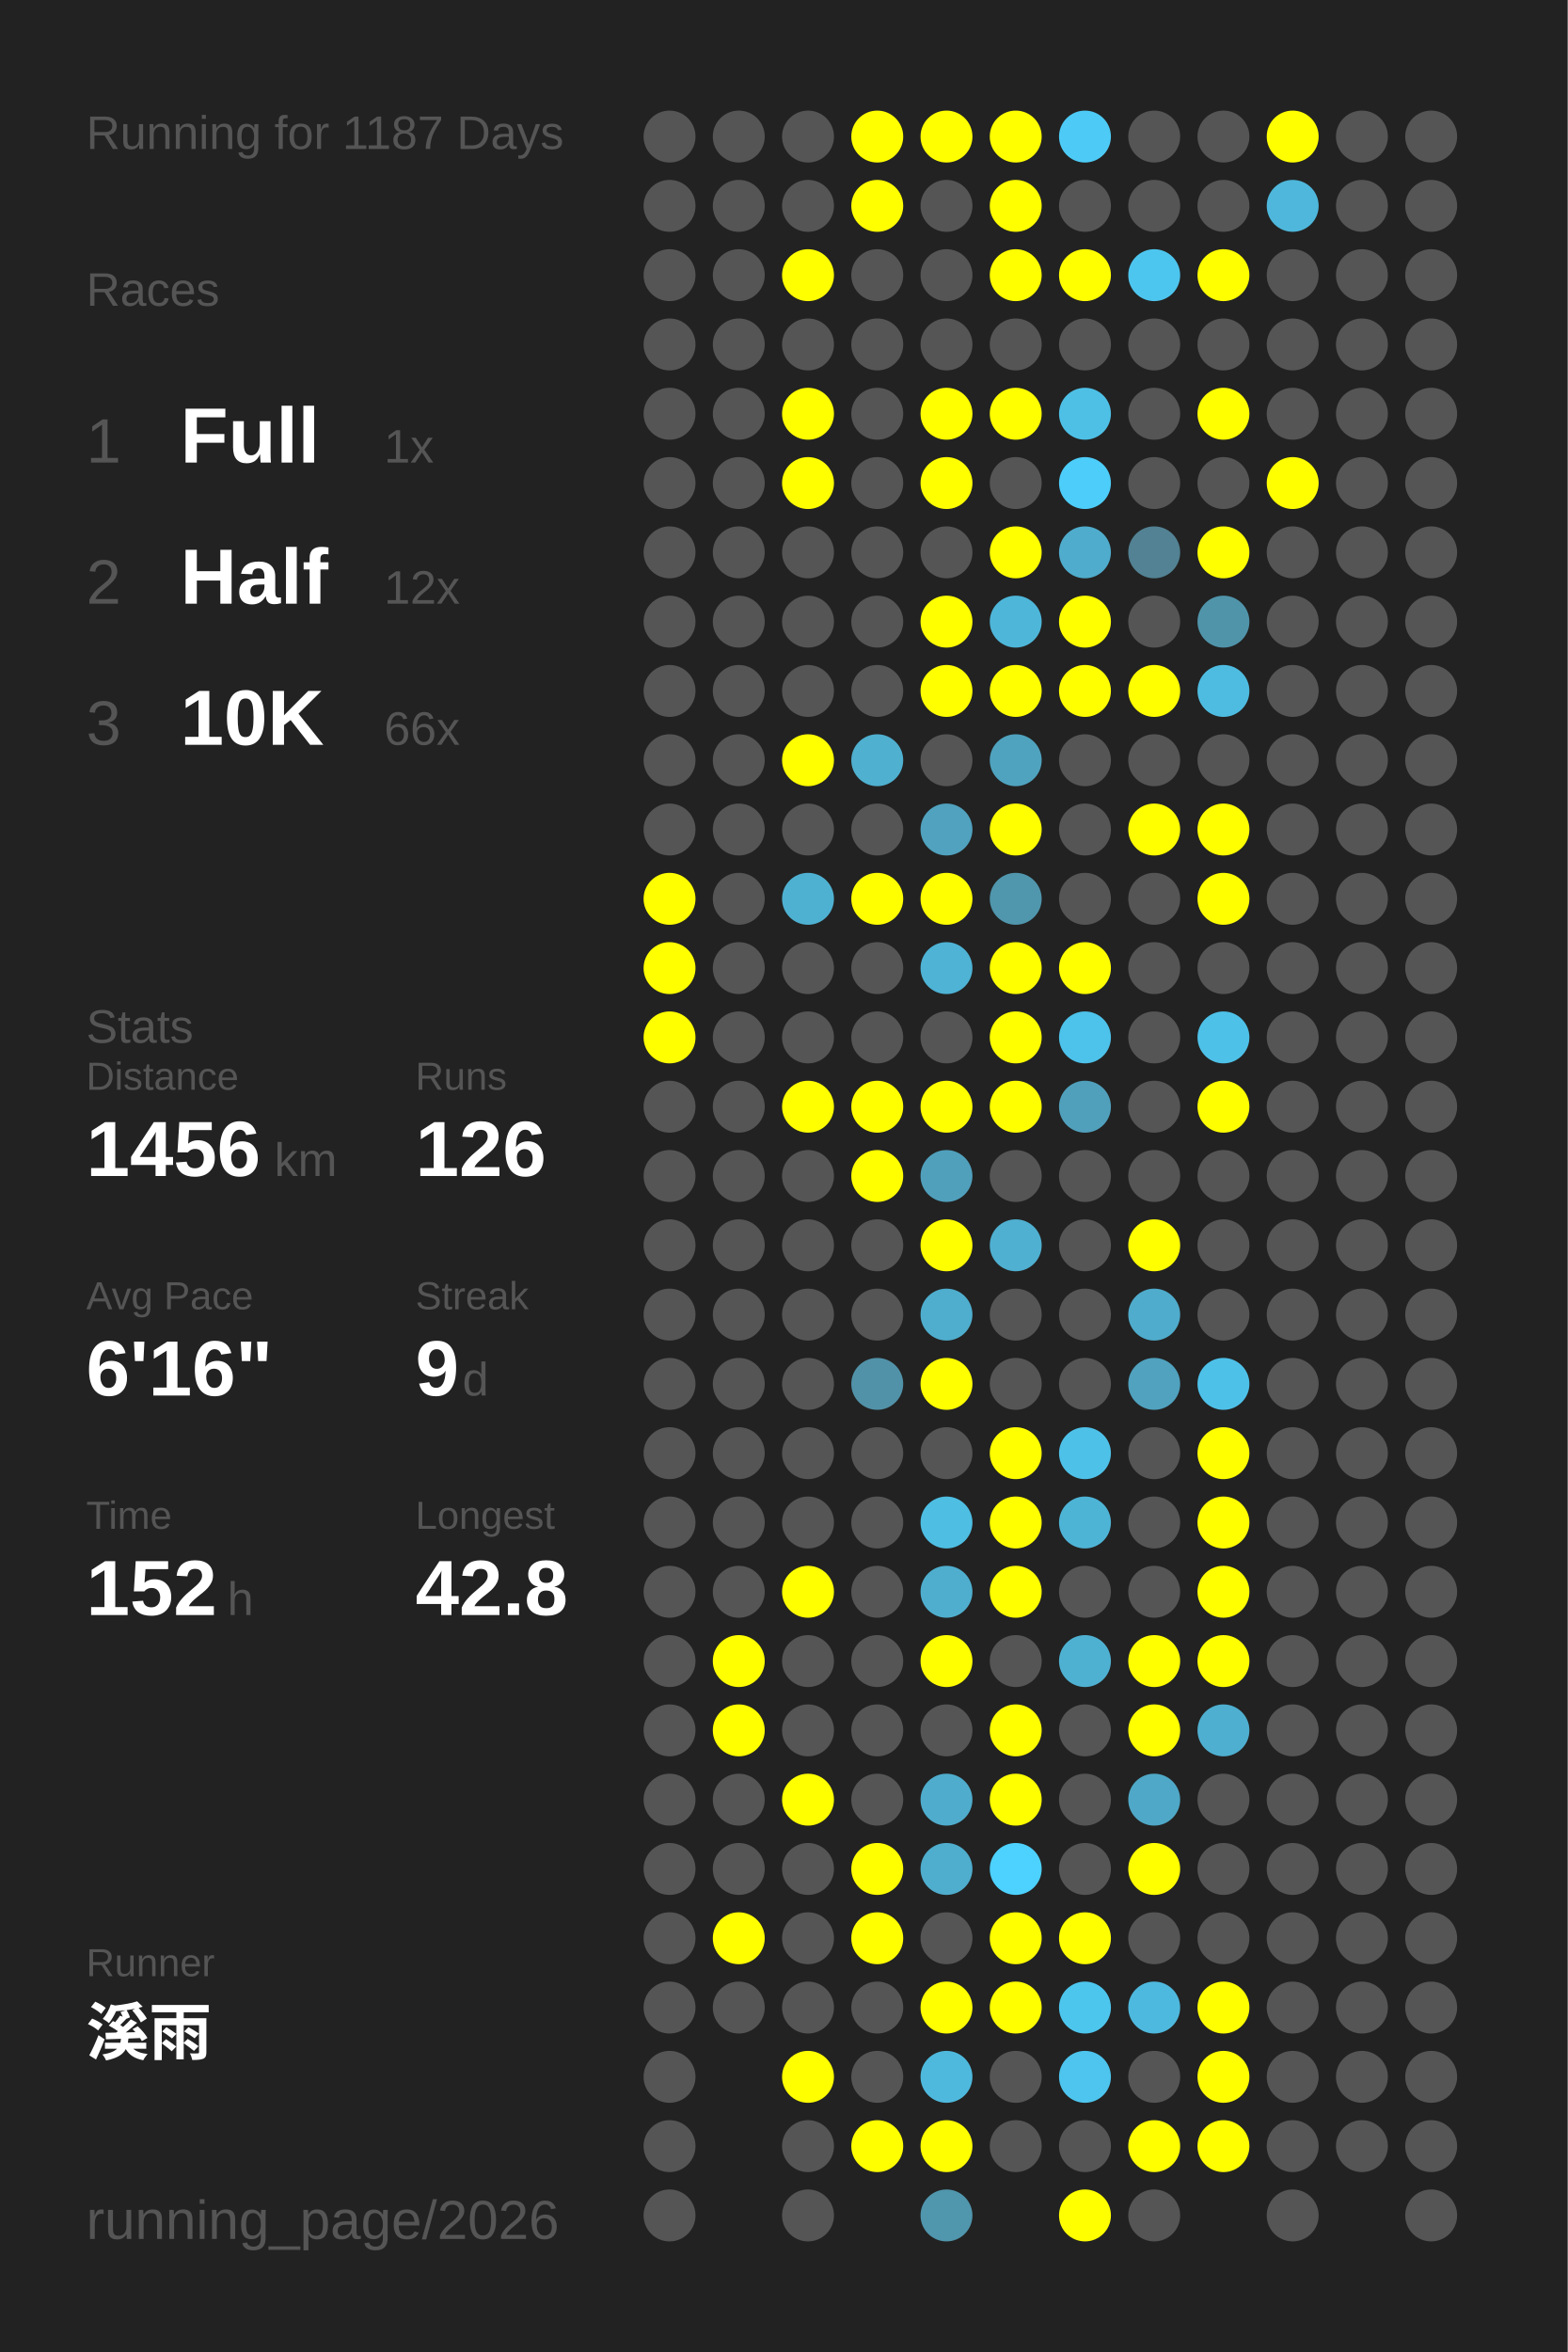
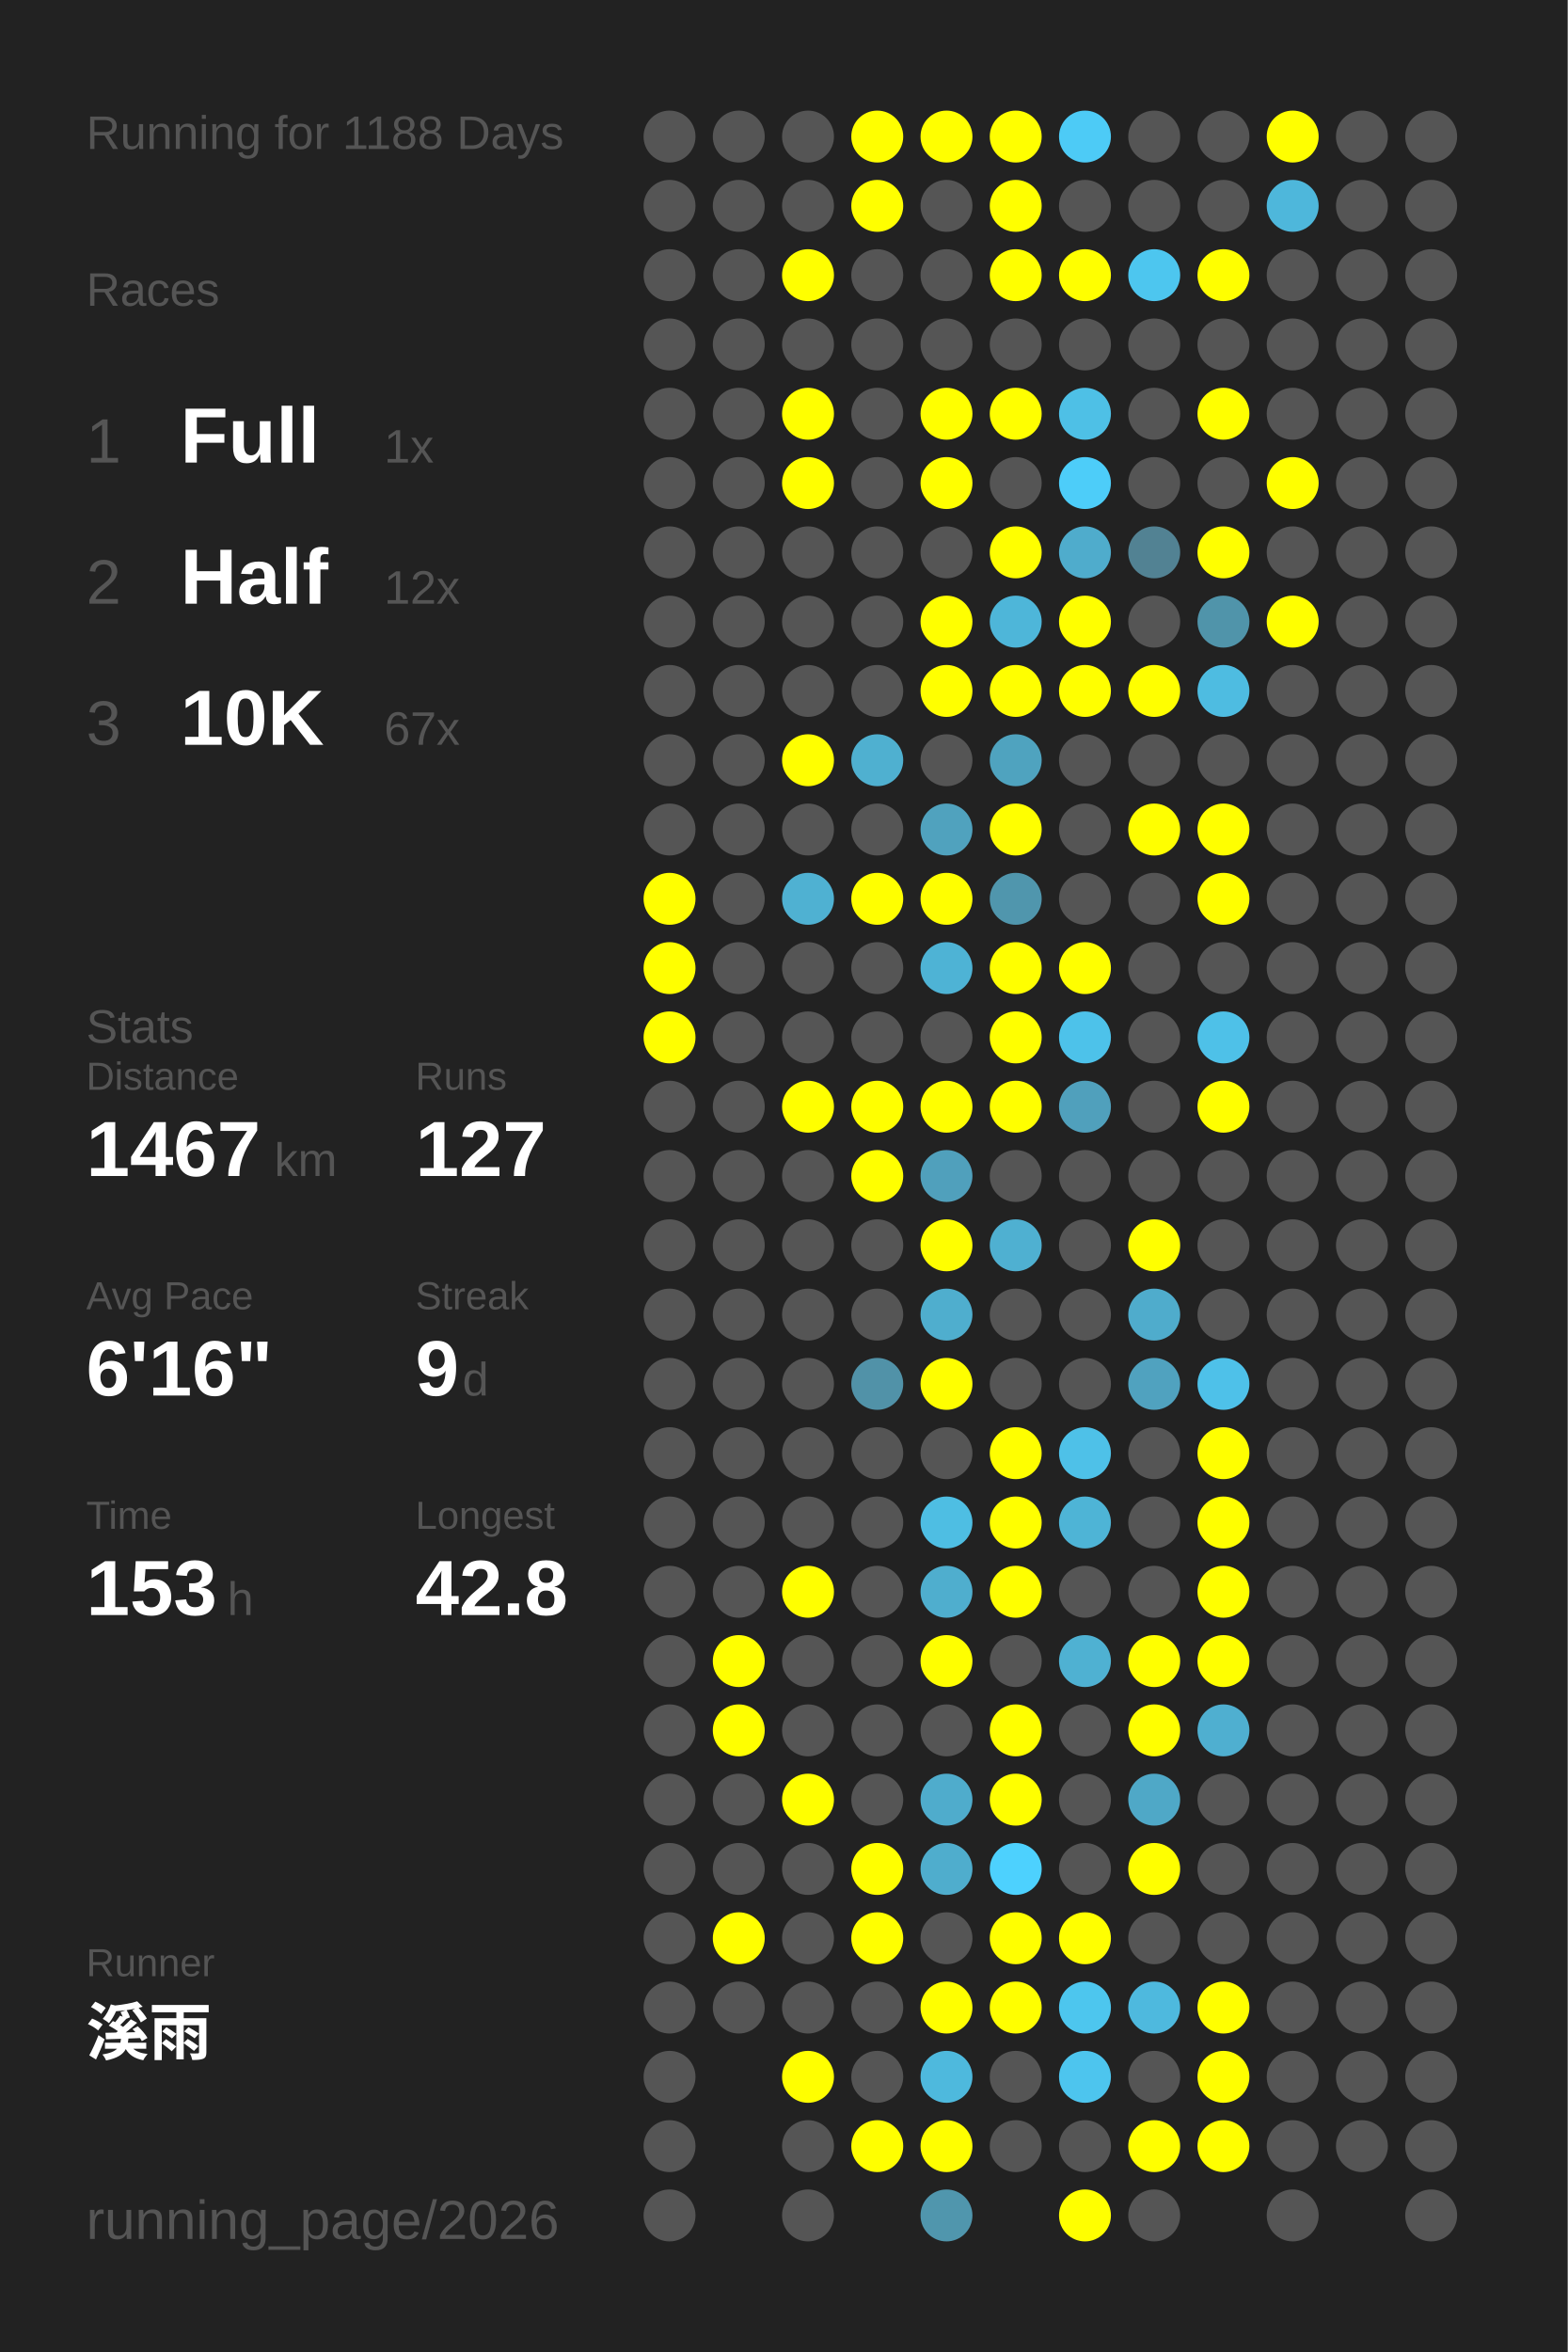
<svg xmlns="http://www.w3.org/2000/svg" baseProfile="full" height="300mm" version="1.1" viewBox="0,0,200,300" width="200mm">
  <defs />
  <rect fill="#222222" height="300" width="200" x="0" y="0" />
-   <text fill="#555555" style="font-size:6px; font-family:Arial;" x="11" y="19">Running for 1187 Days</text>
+   <text fill="#555555" style="font-size:6px; font-family:Arial;" x="11" y="19">Running for 1188 Days</text>
  <text fill="#555555" style="font-size:6px; font-family:Arial;" x="11" y="39">Races</text>
  <text fill="#555555" style="font-size:8px; font-family:Arial;" x="11" y="59">1</text>
  <text fill="#FFFFFF" style="font-size:10px; font-family:Arial; font-weight:bold;" x="23" y="59">Full</text>
  <text fill="#555555" style="font-size:6px; font-family:Arial;" x="49" y="59">1x</text>
  <text fill="#555555" style="font-size:8px; font-family:Arial;" x="11" y="77">2</text>
  <text fill="#FFFFFF" style="font-size:10px; font-family:Arial; font-weight:bold;" x="23" y="77">Half</text>
  <text fill="#555555" style="font-size:6px; font-family:Arial;" x="49" y="77">12x</text>
  <text fill="#555555" style="font-size:8px; font-family:Arial;" x="11" y="95">3</text>
  <text fill="#FFFFFF" style="font-size:10px; font-family:Arial; font-weight:bold;" x="23" y="95">10K</text>
-   <text fill="#555555" style="font-size:6px; font-family:Arial;" x="49" y="95">66x</text>
+   <text fill="#555555" style="font-size:6px; font-family:Arial;" x="49" y="95">67x</text>
  <text fill="#555555" style="font-size:6px; font-family:Arial;" x="11" y="133">Stats</text>
  <text fill="#555555" style="font-size:5px; font-family:Arial;" x="11" y="139">Distance</text>
-   <text fill="#FFFFFF" style="font-size:10px; font-family:Arial; font-weight:bold;" x="11" y="150">1456</text>
+   <text fill="#FFFFFF" style="font-size:10px; font-family:Arial; font-weight:bold;" x="11" y="150">1467</text>
  <text fill="#555555" style="font-size:6px; font-family:Arial;" x="35" y="150">km</text>
  <text fill="#555555" style="font-size:5px; font-family:Arial;" x="53" y="139">Runs</text>
-   <text fill="#FFFFFF" style="font-size:10px; font-family:Arial; font-weight:bold;" x="53" y="150">126</text>
+   <text fill="#FFFFFF" style="font-size:10px; font-family:Arial; font-weight:bold;" x="53" y="150">127</text>
  <text fill="#555555" style="font-size:5px; font-family:Arial;" x="11" y="167">Avg Pace</text>
  <text fill="#FFFFFF" style="font-size:10px; font-family:Arial; font-weight:bold;" x="11" y="178">6'16"</text>
  <text fill="#555555" style="font-size:5px; font-family:Arial;" x="53" y="167">Streak</text>
  <text fill="#FFFFFF" style="font-size:10px; font-family:Arial; font-weight:bold;" x="53" y="178">9</text>
  <text fill="#555555" style="font-size:6px; font-family:Arial;" x="59" y="178">d</text>
  <text fill="#555555" style="font-size:5px; font-family:Arial;" x="11" y="195">Time</text>
-   <text fill="#FFFFFF" style="font-size:10px; font-family:Arial; font-weight:bold;" x="11" y="206">152</text>
+   <text fill="#FFFFFF" style="font-size:10px; font-family:Arial; font-weight:bold;" x="11" y="206">153</text>
  <text fill="#555555" style="font-size:6px; font-family:Arial;" x="29" y="206">h</text>
  <text fill="#555555" style="font-size:5px; font-family:Arial;" x="53" y="195">Longest</text>
  <text fill="#FFFFFF" style="font-size:10px; font-family:Arial; font-weight:bold;" x="53" y="206">42.8</text>
  <text fill="#555555" style="font-size:5px; font-family:Arial;" x="11" y="252.065">Runner</text>
  <text fill="#FFFFFF" style="font-size:8px; font-family:Arial; font-weight:bold;" x="11" y="262.065">溪雨</text>
  <text fill="#555555" style="font-size:7px; font-family:Arial;" x="11" y="285.581">running_page/2026</text>
  <circle cx="85.417" cy="17.419" fill="#555555" r="3.312" />
  <circle cx="85.417" cy="26.258" fill="#555555" r="3.312" />
  <circle cx="85.417" cy="35.097" fill="#555555" r="3.312" />
  <circle cx="85.417" cy="43.935" fill="#555555" r="3.312" />
  <circle cx="85.417" cy="52.774" fill="#555555" r="3.312" />
  <circle cx="85.417" cy="61.613" fill="#555555" r="3.312" />
  <circle cx="85.417" cy="70.452" fill="#555555" r="3.312" />
  <circle cx="85.417" cy="79.29" fill="#555555" r="3.312" />
  <circle cx="85.417" cy="88.129" fill="#555555" r="3.312" />
  <circle cx="85.417" cy="96.968" fill="#555555" r="3.312" />
  <circle cx="85.417" cy="105.806" fill="#555555" r="3.312" />
  <circle cx="85.417" cy="114.645" fill="#FFFF00" r="3.312" />
  <circle cx="85.417" cy="123.484" fill="#FFFF00" r="3.312" />
  <circle cx="85.417" cy="132.323" fill="#FFFF00" r="3.312" />
  <circle cx="85.417" cy="141.161" fill="#555555" r="3.312" />
  <circle cx="85.417" cy="150" fill="#555555" r="3.312" />
  <circle cx="85.417" cy="158.839" fill="#555555" r="3.312" />
  <circle cx="85.417" cy="167.677" fill="#555555" r="3.312" />
  <circle cx="85.417" cy="176.516" fill="#555555" r="3.312" />
  <circle cx="85.417" cy="185.355" fill="#555555" r="3.312" />
  <circle cx="85.417" cy="194.194" fill="#555555" r="3.312" />
  <circle cx="85.417" cy="203.032" fill="#555555" r="3.312" />
  <circle cx="85.417" cy="211.871" fill="#555555" r="3.312" />
  <circle cx="85.417" cy="220.71" fill="#555555" r="3.312" />
  <circle cx="85.417" cy="229.548" fill="#555555" r="3.312" />
  <circle cx="85.417" cy="238.387" fill="#555555" r="3.312" />
  <circle cx="85.417" cy="247.226" fill="#555555" r="3.312" />
  <circle cx="85.417" cy="256.065" fill="#555555" r="3.312" />
  <circle cx="85.417" cy="264.903" fill="#555555" r="3.312" />
  <circle cx="85.417" cy="273.742" fill="#555555" r="3.312" />
  <circle cx="85.417" cy="282.581" fill="#555555" r="3.312" />
  <circle cx="94.25" cy="17.419" fill="#555555" r="3.312" />
  <circle cx="94.25" cy="26.258" fill="#555555" r="3.312" />
  <circle cx="94.25" cy="35.097" fill="#555555" r="3.312" />
  <circle cx="94.25" cy="43.935" fill="#555555" r="3.312" />
  <circle cx="94.25" cy="52.774" fill="#555555" r="3.312" />
  <circle cx="94.25" cy="61.613" fill="#555555" r="3.312" />
  <circle cx="94.25" cy="70.452" fill="#555555" r="3.312" />
  <circle cx="94.25" cy="79.29" fill="#555555" r="3.312" />
  <circle cx="94.25" cy="88.129" fill="#555555" r="3.312" />
  <circle cx="94.25" cy="96.968" fill="#555555" r="3.312" />
  <circle cx="94.25" cy="105.806" fill="#555555" r="3.312" />
  <circle cx="94.25" cy="114.645" fill="#555555" r="3.312" />
  <circle cx="94.25" cy="123.484" fill="#555555" r="3.312" />
  <circle cx="94.25" cy="132.323" fill="#555555" r="3.312" />
  <circle cx="94.25" cy="141.161" fill="#555555" r="3.312" />
  <circle cx="94.25" cy="150" fill="#555555" r="3.312" />
  <circle cx="94.25" cy="158.839" fill="#555555" r="3.312" />
  <circle cx="94.25" cy="167.677" fill="#555555" r="3.312" />
  <circle cx="94.25" cy="176.516" fill="#555555" r="3.312" />
  <circle cx="94.25" cy="185.355" fill="#555555" r="3.312" />
  <circle cx="94.25" cy="194.194" fill="#555555" r="3.312" />
  <circle cx="94.25" cy="203.032" fill="#555555" r="3.312" />
  <circle cx="94.25" cy="211.871" fill="#FFFF00" r="3.312" />
  <circle cx="94.25" cy="220.71" fill="#FFFF00" r="3.312" />
  <circle cx="94.25" cy="229.548" fill="#555555" r="3.312" />
  <circle cx="94.25" cy="238.387" fill="#555555" r="3.312" />
  <circle cx="94.25" cy="247.226" fill="#FFFF00" r="3.312" />
  <circle cx="94.25" cy="256.065" fill="#555555" r="3.312" />
  <circle cx="103.083" cy="17.419" fill="#555555" r="3.312" />
  <circle cx="103.083" cy="26.258" fill="#555555" r="3.312" />
  <circle cx="103.083" cy="35.097" fill="#FFFF00" r="3.312" />
  <circle cx="103.083" cy="43.935" fill="#555555" r="3.312" />
  <circle cx="103.083" cy="52.774" fill="#FFFF00" r="3.312" />
  <circle cx="103.083" cy="61.613" fill="#FFFF00" r="3.312" />
  <circle cx="103.083" cy="70.452" fill="#555555" r="3.312" />
  <circle cx="103.083" cy="79.29" fill="#555555" r="3.312" />
  <circle cx="103.083" cy="88.129" fill="#555555" r="3.312" />
  <circle cx="103.083" cy="96.968" fill="#FFFF00" r="3.312" />
  <circle cx="103.083" cy="105.806" fill="#555555" r="3.312" />
  <circle cx="103.083" cy="114.645" fill="#4fb1d2" r="3.312" />
  <circle cx="103.083" cy="123.484" fill="#555555" r="3.312" />
  <circle cx="103.083" cy="132.323" fill="#555555" r="3.312" />
  <circle cx="103.083" cy="141.161" fill="#FFFF00" r="3.312" />
  <circle cx="103.083" cy="150" fill="#555555" r="3.312" />
  <circle cx="103.083" cy="158.839" fill="#555555" r="3.312" />
  <circle cx="103.083" cy="167.677" fill="#555555" r="3.312" />
  <circle cx="103.083" cy="176.516" fill="#555555" r="3.312" />
  <circle cx="103.083" cy="185.355" fill="#555555" r="3.312" />
  <circle cx="103.083" cy="194.194" fill="#555555" r="3.312" />
  <circle cx="103.083" cy="203.032" fill="#FFFF00" r="3.312" />
  <circle cx="103.083" cy="211.871" fill="#555555" r="3.312" />
  <circle cx="103.083" cy="220.71" fill="#555555" r="3.312" />
  <circle cx="103.083" cy="229.548" fill="#FFFF00" r="3.312" />
  <circle cx="103.083" cy="238.387" fill="#555555" r="3.312" />
  <circle cx="103.083" cy="247.226" fill="#555555" r="3.312" />
  <circle cx="103.083" cy="256.065" fill="#555555" r="3.312" />
  <circle cx="103.083" cy="264.903" fill="#FFFF00" r="3.312" />
  <circle cx="103.083" cy="273.742" fill="#555555" r="3.312" />
  <circle cx="103.083" cy="282.581" fill="#555555" r="3.312" />
  <circle cx="111.917" cy="17.419" fill="#FFFF00" r="3.312" />
  <circle cx="111.917" cy="26.258" fill="#FFFF00" r="3.312" />
  <circle cx="111.917" cy="35.097" fill="#555555" r="3.312" />
  <circle cx="111.917" cy="43.935" fill="#555555" r="3.312" />
  <circle cx="111.917" cy="52.774" fill="#555555" r="3.312" />
  <circle cx="111.917" cy="61.613" fill="#555555" r="3.312" />
  <circle cx="111.917" cy="70.452" fill="#555555" r="3.312" />
  <circle cx="111.917" cy="79.29" fill="#555555" r="3.312" />
  <circle cx="111.917" cy="88.129" fill="#555555" r="3.312" />
  <circle cx="111.917" cy="96.968" fill="#4fb0d0" r="3.312" />
  <circle cx="111.917" cy="105.806" fill="#555555" r="3.312" />
  <circle cx="111.917" cy="114.645" fill="#FFFF00" r="3.312" />
  <circle cx="111.917" cy="123.484" fill="#555555" r="3.312" />
  <circle cx="111.917" cy="132.323" fill="#555555" r="3.312" />
  <circle cx="111.917" cy="141.161" fill="#FFFF00" r="3.312" />
  <circle cx="111.917" cy="150" fill="#FFFF00" r="3.312" />
  <circle cx="111.917" cy="158.839" fill="#555555" r="3.312" />
  <circle cx="111.917" cy="167.677" fill="#555555" r="3.312" />
  <circle cx="111.917" cy="176.516" fill="#5192a8" r="3.312" />
  <circle cx="111.917" cy="185.355" fill="#555555" r="3.312" />
  <circle cx="111.917" cy="194.194" fill="#555555" r="3.312" />
  <circle cx="111.917" cy="203.032" fill="#555555" r="3.312" />
  <circle cx="111.917" cy="211.871" fill="#555555" r="3.312" />
  <circle cx="111.917" cy="220.71" fill="#555555" r="3.312" />
  <circle cx="111.917" cy="229.548" fill="#555555" r="3.312" />
  <circle cx="111.917" cy="238.387" fill="#FFFF00" r="3.312" />
  <circle cx="111.917" cy="247.226" fill="#FFFF00" r="3.312" />
  <circle cx="111.917" cy="256.065" fill="#555555" r="3.312" />
  <circle cx="111.917" cy="264.903" fill="#555555" r="3.312" />
  <circle cx="111.917" cy="273.742" fill="#FFFF00" r="3.312" />
  <circle cx="120.75" cy="17.419" fill="#FFFF00" r="3.312" />
  <circle cx="120.75" cy="26.258" fill="#555555" r="3.312" />
  <circle cx="120.75" cy="35.097" fill="#555555" r="3.312" />
  <circle cx="120.75" cy="43.935" fill="#555555" r="3.312" />
  <circle cx="120.75" cy="52.774" fill="#FFFF00" r="3.312" />
  <circle cx="120.75" cy="61.613" fill="#FFFF00" r="3.312" />
  <circle cx="120.75" cy="70.452" fill="#555555" r="3.312" />
  <circle cx="120.75" cy="79.29" fill="#FFFF00" r="3.312" />
  <circle cx="120.75" cy="88.129" fill="#FFFF00" r="3.312" />
  <circle cx="120.75" cy="96.968" fill="#555555" r="3.312" />
  <circle cx="120.75" cy="105.806" fill="#50a2be" r="3.312" />
  <circle cx="120.75" cy="114.645" fill="#FFFF00" r="3.312" />
  <circle cx="120.75" cy="123.484" fill="#4eb3d5" r="3.312" />
  <circle cx="120.75" cy="132.323" fill="#555555" r="3.312" />
  <circle cx="120.75" cy="141.161" fill="#FFFF00" r="3.312" />
  <circle cx="120.75" cy="150" fill="#50a0bc" r="3.312" />
  <circle cx="120.75" cy="158.839" fill="#FFFF00" r="3.312" />
  <circle cx="120.75" cy="167.677" fill="#4faece" r="3.312" />
  <circle cx="120.75" cy="176.516" fill="#FFFF00" r="3.312" />
  <circle cx="120.75" cy="185.355" fill="#555555" r="3.312" />
  <circle cx="120.75" cy="194.194" fill="#4ebee3" r="3.312" />
  <circle cx="120.75" cy="203.032" fill="#4faece" r="3.312" />
  <circle cx="120.75" cy="211.871" fill="#FFFF00" r="3.312" />
  <circle cx="120.75" cy="220.71" fill="#555555" r="3.312" />
  <circle cx="120.75" cy="229.548" fill="#4faccc" r="3.312" />
  <circle cx="120.75" cy="238.387" fill="#4fadcd" r="3.312" />
  <circle cx="120.75" cy="247.226" fill="#555555" r="3.312" />
  <circle cx="120.75" cy="256.065" fill="#FFFF00" r="3.312" />
  <circle cx="120.75" cy="264.903" fill="#4eb9dd" r="3.312" />
  <circle cx="120.75" cy="273.742" fill="#FFFF00" r="3.312" />
  <circle cx="120.75" cy="282.581" fill="#5096ad" r="3.312" />
  <circle cx="129.583" cy="17.419" fill="#FFFF00" r="3.312" />
  <circle cx="129.583" cy="26.258" fill="#FFFF00" r="3.312" />
  <circle cx="129.583" cy="35.097" fill="#FFFF00" r="3.312" />
  <circle cx="129.583" cy="43.935" fill="#555555" r="3.312" />
  <circle cx="129.583" cy="52.774" fill="#FFFF00" r="3.312" />
  <circle cx="129.583" cy="61.613" fill="#555555" r="3.312" />
  <circle cx="129.583" cy="70.452" fill="#FFFF00" r="3.312" />
  <circle cx="129.583" cy="79.29" fill="#4eb6d9" r="3.312" />
  <circle cx="129.583" cy="88.129" fill="#FFFF00" r="3.312" />
  <circle cx="129.583" cy="96.968" fill="#4fa3bf" r="3.312" />
  <circle cx="129.583" cy="105.806" fill="#FFFF00" r="3.312" />
  <circle cx="129.583" cy="114.645" fill="#5096ad" r="3.312" />
  <circle cx="129.583" cy="123.484" fill="#FFFF00" r="3.312" />
  <circle cx="129.583" cy="132.323" fill="#FFFF00" r="3.312" />
  <circle cx="129.583" cy="141.161" fill="#FFFF00" r="3.312" />
  <circle cx="129.583" cy="150" fill="#555555" r="3.312" />
  <circle cx="129.583" cy="158.839" fill="#4fb0d1" r="3.312" />
  <circle cx="129.583" cy="167.677" fill="#555555" r="3.312" />
  <circle cx="129.583" cy="176.516" fill="#555555" r="3.312" />
  <circle cx="129.583" cy="185.355" fill="#FFFF00" r="3.312" />
  <circle cx="129.583" cy="194.194" fill="#FFFF00" r="3.312" />
  <circle cx="129.583" cy="203.032" fill="#FFFF00" r="3.312" />
  <circle cx="129.583" cy="211.871" fill="#555555" r="3.312" />
  <circle cx="129.583" cy="220.71" fill="#FFFF00" r="3.312" />
  <circle cx="129.583" cy="229.548" fill="#FFFF00" r="3.312" />
  <circle cx="129.583" cy="238.387" fill="#4dd1fe" r="3.312" />
  <circle cx="129.583" cy="247.226" fill="#FFFF00" r="3.312" />
  <circle cx="129.583" cy="256.065" fill="#FFFF00" r="3.312" />
  <circle cx="129.583" cy="264.903" fill="#555555" r="3.312" />
  <circle cx="129.583" cy="273.742" fill="#555555" r="3.312" />
  <circle cx="138.417" cy="17.419" fill="#4dcbf6" r="3.312" />
  <circle cx="138.417" cy="26.258" fill="#555555" r="3.312" />
  <circle cx="138.417" cy="35.097" fill="#FFFF00" r="3.312" />
  <circle cx="138.417" cy="43.935" fill="#555555" r="3.312" />
  <circle cx="138.417" cy="52.774" fill="#4ec0e6" r="3.312" />
  <circle cx="138.417" cy="61.613" fill="#4dcdf9" r="3.312" />
  <circle cx="138.417" cy="70.452" fill="#4faccc" r="3.312" />
  <circle cx="138.417" cy="79.29" fill="#FFFF00" r="3.312" />
  <circle cx="138.417" cy="88.129" fill="#FFFF00" r="3.312" />
  <circle cx="138.417" cy="96.968" fill="#555555" r="3.312" />
  <circle cx="138.417" cy="105.806" fill="#555555" r="3.312" />
  <circle cx="138.417" cy="114.645" fill="#555555" r="3.312" />
  <circle cx="138.417" cy="123.484" fill="#FFFF00" r="3.312" />
  <circle cx="138.417" cy="132.323" fill="#4dc2ea" r="3.312" />
  <circle cx="138.417" cy="141.161" fill="#50a0bc" r="3.312" />
  <circle cx="138.417" cy="150" fill="#555555" r="3.312" />
  <circle cx="138.417" cy="158.839" fill="#555555" r="3.312" />
  <circle cx="138.417" cy="167.677" fill="#555555" r="3.312" />
  <circle cx="138.417" cy="176.516" fill="#555555" r="3.312" />
  <circle cx="138.417" cy="185.355" fill="#4ec1e8" r="3.312" />
  <circle cx="138.417" cy="194.194" fill="#4eb4d6" r="3.312" />
  <circle cx="138.417" cy="203.032" fill="#555555" r="3.312" />
  <circle cx="138.417" cy="211.871" fill="#4fb1d2" r="3.312" />
  <circle cx="138.417" cy="220.71" fill="#555555" r="3.312" />
  <circle cx="138.417" cy="229.548" fill="#555555" r="3.312" />
  <circle cx="138.417" cy="238.387" fill="#555555" r="3.312" />
  <circle cx="138.417" cy="247.226" fill="#FFFF00" r="3.312" />
  <circle cx="138.417" cy="256.065" fill="#4dc6ee" r="3.312" />
  <circle cx="138.417" cy="264.903" fill="#4dc5ee" r="3.312" />
  <circle cx="138.417" cy="273.742" fill="#555555" r="3.312" />
  <circle cx="138.417" cy="282.581" fill="#FFFF00" r="3.312" />
  <circle cx="147.25" cy="17.419" fill="#555555" r="3.312" />
  <circle cx="147.25" cy="26.258" fill="#555555" r="3.312" />
  <circle cx="147.25" cy="35.097" fill="#4dc6ef" r="3.312" />
  <circle cx="147.25" cy="43.935" fill="#555555" r="3.312" />
  <circle cx="147.25" cy="52.774" fill="#555555" r="3.312" />
  <circle cx="147.25" cy="61.613" fill="#555555" r="3.312" />
  <circle cx="147.25" cy="70.452" fill="#528293" r="3.312" />
  <circle cx="147.25" cy="79.29" fill="#555555" r="3.312" />
  <circle cx="147.25" cy="88.129" fill="#FFFF00" r="3.312" />
  <circle cx="147.25" cy="96.968" fill="#555555" r="3.312" />
  <circle cx="147.25" cy="105.806" fill="#FFFF00" r="3.312" />
  <circle cx="147.25" cy="114.645" fill="#555555" r="3.312" />
  <circle cx="147.25" cy="123.484" fill="#555555" r="3.312" />
  <circle cx="147.25" cy="132.323" fill="#555555" r="3.312" />
  <circle cx="147.25" cy="141.161" fill="#555555" r="3.312" />
  <circle cx="147.25" cy="150" fill="#555555" r="3.312" />
  <circle cx="147.25" cy="158.839" fill="#FFFF00" r="3.312" />
  <circle cx="147.25" cy="167.677" fill="#4faccc" r="3.312" />
  <circle cx="147.25" cy="176.516" fill="#50a2bf" r="3.312" />
  <circle cx="147.25" cy="185.355" fill="#555555" r="3.312" />
  <circle cx="147.25" cy="194.194" fill="#555555" r="3.312" />
  <circle cx="147.25" cy="203.032" fill="#555555" r="3.312" />
  <circle cx="147.25" cy="211.871" fill="#FFFF00" r="3.312" />
  <circle cx="147.25" cy="220.71" fill="#FFFF00" r="3.312" />
  <circle cx="147.25" cy="229.548" fill="#4fa8c7" r="3.312" />
  <circle cx="147.25" cy="238.387" fill="#FFFF00" r="3.312" />
  <circle cx="147.25" cy="247.226" fill="#555555" r="3.312" />
  <circle cx="147.25" cy="256.065" fill="#4eb9de" r="3.312" />
  <circle cx="147.25" cy="264.903" fill="#555555" r="3.312" />
  <circle cx="147.25" cy="273.742" fill="#FFFF00" r="3.312" />
  <circle cx="147.25" cy="282.581" fill="#555555" r="3.312" />
  <circle cx="156.083" cy="17.419" fill="#555555" r="3.312" />
  <circle cx="156.083" cy="26.258" fill="#555555" r="3.312" />
  <circle cx="156.083" cy="35.097" fill="#FFFF00" r="3.312" />
  <circle cx="156.083" cy="43.935" fill="#555555" r="3.312" />
  <circle cx="156.083" cy="52.774" fill="#FFFF00" r="3.312" />
  <circle cx="156.083" cy="61.613" fill="#555555" r="3.312" />
  <circle cx="156.083" cy="70.452" fill="#FFFF00" r="3.312" />
  <circle cx="156.083" cy="79.29" fill="#5094aa" r="3.312" />
  <circle cx="156.083" cy="88.129" fill="#4ebce1" r="3.312" />
  <circle cx="156.083" cy="96.968" fill="#555555" r="3.312" />
  <circle cx="156.083" cy="105.806" fill="#FFFF00" r="3.312" />
  <circle cx="156.083" cy="114.645" fill="#FFFF00" r="3.312" />
  <circle cx="156.083" cy="123.484" fill="#555555" r="3.312" />
  <circle cx="156.083" cy="132.323" fill="#4ec1e8" r="3.312" />
  <circle cx="156.083" cy="141.161" fill="#FFFF00" r="3.312" />
  <circle cx="156.083" cy="150" fill="#555555" r="3.312" />
  <circle cx="156.083" cy="158.839" fill="#555555" r="3.312" />
  <circle cx="156.083" cy="167.677" fill="#555555" r="3.312" />
  <circle cx="156.083" cy="176.516" fill="#4ec1e9" r="3.312" />
  <circle cx="156.083" cy="185.355" fill="#FFFF00" r="3.312" />
  <circle cx="156.083" cy="194.194" fill="#FFFF00" r="3.312" />
  <circle cx="156.083" cy="203.032" fill="#FFFF00" r="3.312" />
  <circle cx="156.083" cy="211.871" fill="#FFFF00" r="3.312" />
  <circle cx="156.083" cy="220.71" fill="#4fafd0" r="3.312" />
  <circle cx="156.083" cy="229.548" fill="#555555" r="3.312" />
  <circle cx="156.083" cy="238.387" fill="#555555" r="3.312" />
  <circle cx="156.083" cy="247.226" fill="#555555" r="3.312" />
  <circle cx="156.083" cy="256.065" fill="#FFFF00" r="3.312" />
  <circle cx="156.083" cy="264.903" fill="#FFFF00" r="3.312" />
  <circle cx="156.083" cy="273.742" fill="#FFFF00" r="3.312" />
  <circle cx="164.917" cy="17.419" fill="#FFFF00" r="3.312" />
  <circle cx="164.917" cy="26.258" fill="#4eb7db" r="3.312" />
  <circle cx="164.917" cy="35.097" fill="#555555" r="3.312" />
  <circle cx="164.917" cy="43.935" fill="#555555" r="3.312" />
  <circle cx="164.917" cy="52.774" fill="#555555" r="3.312" />
  <circle cx="164.917" cy="61.613" fill="#FFFF00" r="3.312" />
  <circle cx="164.917" cy="70.452" fill="#555555" r="3.312" />
-   <circle cx="164.917" cy="79.29" fill="#555555" r="3.312" />
+   <circle cx="164.917" cy="79.29" fill="#FFFF00" r="3.312" />
  <circle cx="164.917" cy="88.129" fill="#555555" r="3.312" />
  <circle cx="164.917" cy="96.968" fill="#555555" r="3.312" />
  <circle cx="164.917" cy="105.806" fill="#555555" r="3.312" />
  <circle cx="164.917" cy="114.645" fill="#555555" r="3.312" />
  <circle cx="164.917" cy="123.484" fill="#555555" r="3.312" />
  <circle cx="164.917" cy="132.323" fill="#555555" r="3.312" />
  <circle cx="164.917" cy="141.161" fill="#555555" r="3.312" />
  <circle cx="164.917" cy="150" fill="#555555" r="3.312" />
  <circle cx="164.917" cy="158.839" fill="#555555" r="3.312" />
  <circle cx="164.917" cy="167.677" fill="#555555" r="3.312" />
  <circle cx="164.917" cy="176.516" fill="#555555" r="3.312" />
  <circle cx="164.917" cy="185.355" fill="#555555" r="3.312" />
  <circle cx="164.917" cy="194.194" fill="#555555" r="3.312" />
  <circle cx="164.917" cy="203.032" fill="#555555" r="3.312" />
  <circle cx="164.917" cy="211.871" fill="#555555" r="3.312" />
  <circle cx="164.917" cy="220.71" fill="#555555" r="3.312" />
  <circle cx="164.917" cy="229.548" fill="#555555" r="3.312" />
  <circle cx="164.917" cy="238.387" fill="#555555" r="3.312" />
  <circle cx="164.917" cy="247.226" fill="#555555" r="3.312" />
  <circle cx="164.917" cy="256.065" fill="#555555" r="3.312" />
  <circle cx="164.917" cy="264.903" fill="#555555" r="3.312" />
  <circle cx="164.917" cy="273.742" fill="#555555" r="3.312" />
  <circle cx="164.917" cy="282.581" fill="#555555" r="3.312" />
  <circle cx="173.75" cy="17.419" fill="#555555" r="3.312" />
  <circle cx="173.75" cy="26.258" fill="#555555" r="3.312" />
  <circle cx="173.75" cy="35.097" fill="#555555" r="3.312" />
  <circle cx="173.75" cy="43.935" fill="#555555" r="3.312" />
  <circle cx="173.75" cy="52.774" fill="#555555" r="3.312" />
  <circle cx="173.75" cy="61.613" fill="#555555" r="3.312" />
  <circle cx="173.75" cy="70.452" fill="#555555" r="3.312" />
  <circle cx="173.75" cy="79.29" fill="#555555" r="3.312" />
  <circle cx="173.75" cy="88.129" fill="#555555" r="3.312" />
  <circle cx="173.75" cy="96.968" fill="#555555" r="3.312" />
  <circle cx="173.75" cy="105.806" fill="#555555" r="3.312" />
  <circle cx="173.75" cy="114.645" fill="#555555" r="3.312" />
  <circle cx="173.75" cy="123.484" fill="#555555" r="3.312" />
  <circle cx="173.75" cy="132.323" fill="#555555" r="3.312" />
  <circle cx="173.75" cy="141.161" fill="#555555" r="3.312" />
  <circle cx="173.75" cy="150" fill="#555555" r="3.312" />
  <circle cx="173.75" cy="158.839" fill="#555555" r="3.312" />
  <circle cx="173.75" cy="167.677" fill="#555555" r="3.312" />
  <circle cx="173.75" cy="176.516" fill="#555555" r="3.312" />
  <circle cx="173.75" cy="185.355" fill="#555555" r="3.312" />
  <circle cx="173.75" cy="194.194" fill="#555555" r="3.312" />
  <circle cx="173.75" cy="203.032" fill="#555555" r="3.312" />
  <circle cx="173.75" cy="211.871" fill="#555555" r="3.312" />
  <circle cx="173.75" cy="220.71" fill="#555555" r="3.312" />
  <circle cx="173.75" cy="229.548" fill="#555555" r="3.312" />
  <circle cx="173.75" cy="238.387" fill="#555555" r="3.312" />
  <circle cx="173.75" cy="247.226" fill="#555555" r="3.312" />
  <circle cx="173.75" cy="256.065" fill="#555555" r="3.312" />
  <circle cx="173.75" cy="264.903" fill="#555555" r="3.312" />
  <circle cx="173.75" cy="273.742" fill="#555555" r="3.312" />
  <circle cx="182.583" cy="17.419" fill="#555555" r="3.312" />
  <circle cx="182.583" cy="26.258" fill="#555555" r="3.312" />
  <circle cx="182.583" cy="35.097" fill="#555555" r="3.312" />
  <circle cx="182.583" cy="43.935" fill="#555555" r="3.312" />
  <circle cx="182.583" cy="52.774" fill="#555555" r="3.312" />
  <circle cx="182.583" cy="61.613" fill="#555555" r="3.312" />
  <circle cx="182.583" cy="70.452" fill="#555555" r="3.312" />
  <circle cx="182.583" cy="79.29" fill="#555555" r="3.312" />
  <circle cx="182.583" cy="88.129" fill="#555555" r="3.312" />
  <circle cx="182.583" cy="96.968" fill="#555555" r="3.312" />
  <circle cx="182.583" cy="105.806" fill="#555555" r="3.312" />
  <circle cx="182.583" cy="114.645" fill="#555555" r="3.312" />
  <circle cx="182.583" cy="123.484" fill="#555555" r="3.312" />
  <circle cx="182.583" cy="132.323" fill="#555555" r="3.312" />
  <circle cx="182.583" cy="141.161" fill="#555555" r="3.312" />
  <circle cx="182.583" cy="150" fill="#555555" r="3.312" />
  <circle cx="182.583" cy="158.839" fill="#555555" r="3.312" />
  <circle cx="182.583" cy="167.677" fill="#555555" r="3.312" />
  <circle cx="182.583" cy="176.516" fill="#555555" r="3.312" />
  <circle cx="182.583" cy="185.355" fill="#555555" r="3.312" />
  <circle cx="182.583" cy="194.194" fill="#555555" r="3.312" />
  <circle cx="182.583" cy="203.032" fill="#555555" r="3.312" />
  <circle cx="182.583" cy="211.871" fill="#555555" r="3.312" />
  <circle cx="182.583" cy="220.71" fill="#555555" r="3.312" />
  <circle cx="182.583" cy="229.548" fill="#555555" r="3.312" />
  <circle cx="182.583" cy="238.387" fill="#555555" r="3.312" />
  <circle cx="182.583" cy="247.226" fill="#555555" r="3.312" />
  <circle cx="182.583" cy="256.065" fill="#555555" r="3.312" />
  <circle cx="182.583" cy="264.903" fill="#555555" r="3.312" />
  <circle cx="182.583" cy="273.742" fill="#555555" r="3.312" />
  <circle cx="182.583" cy="282.581" fill="#555555" r="3.312" />
</svg>
